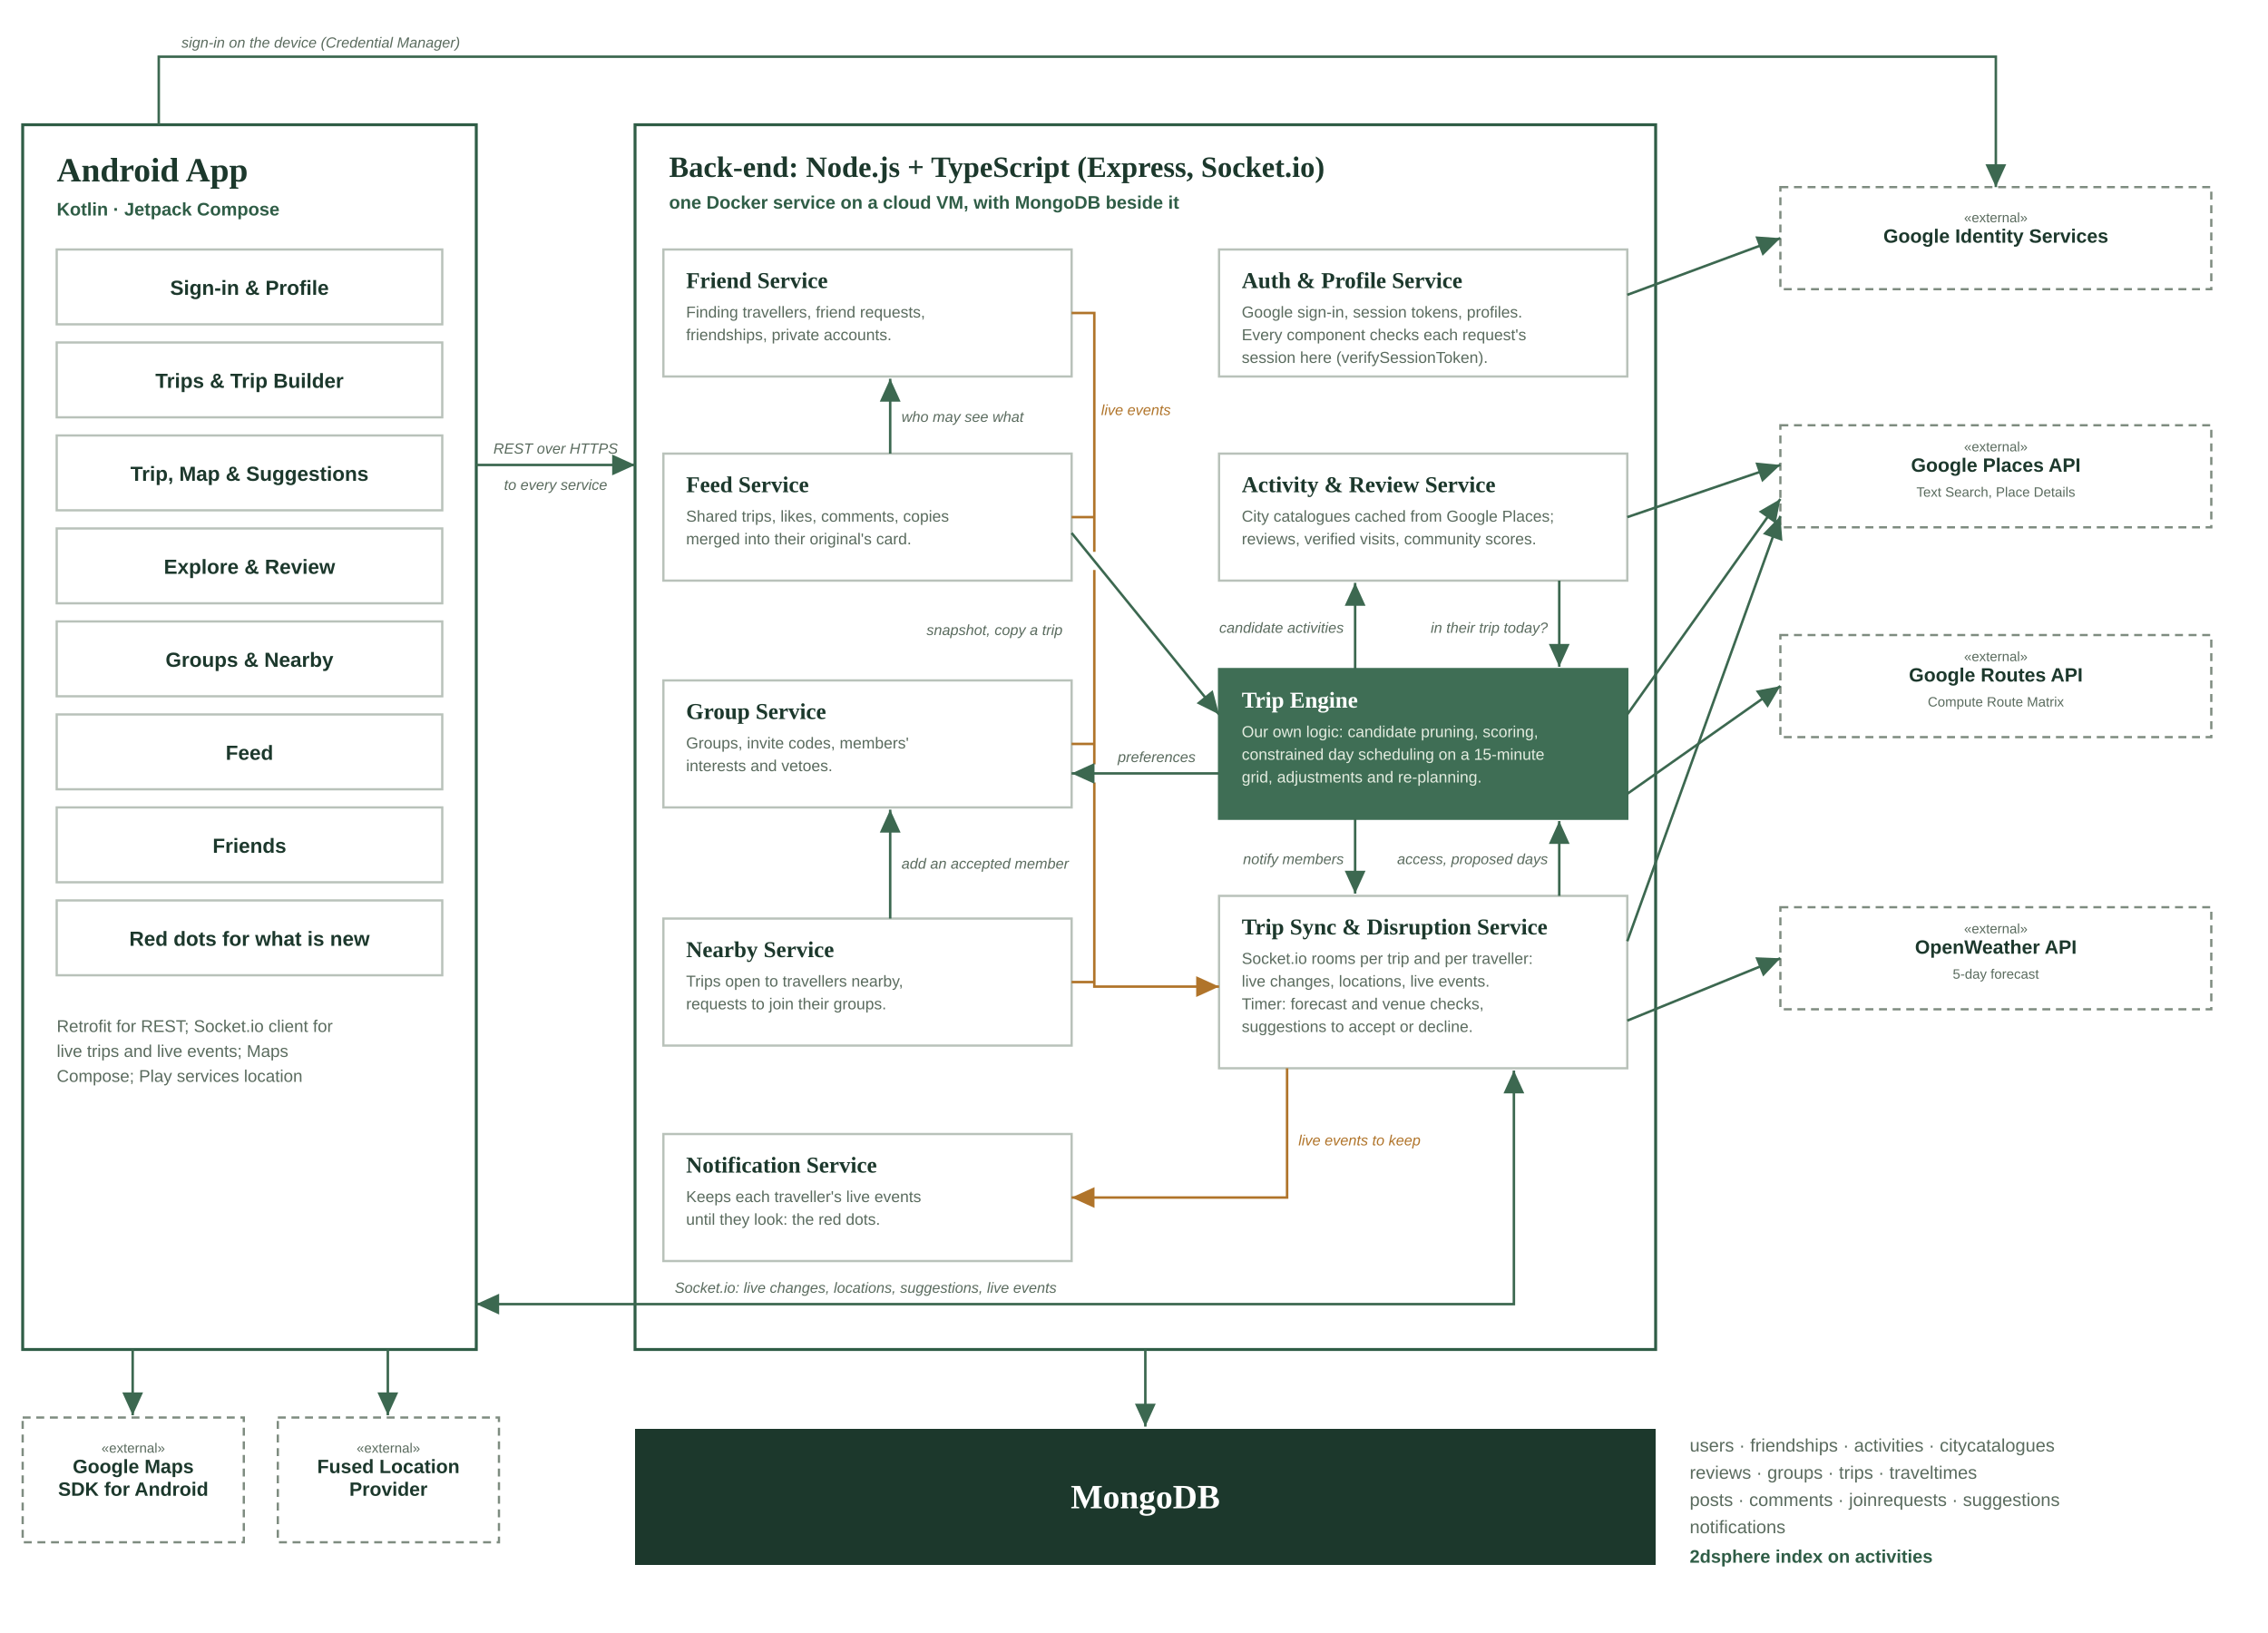
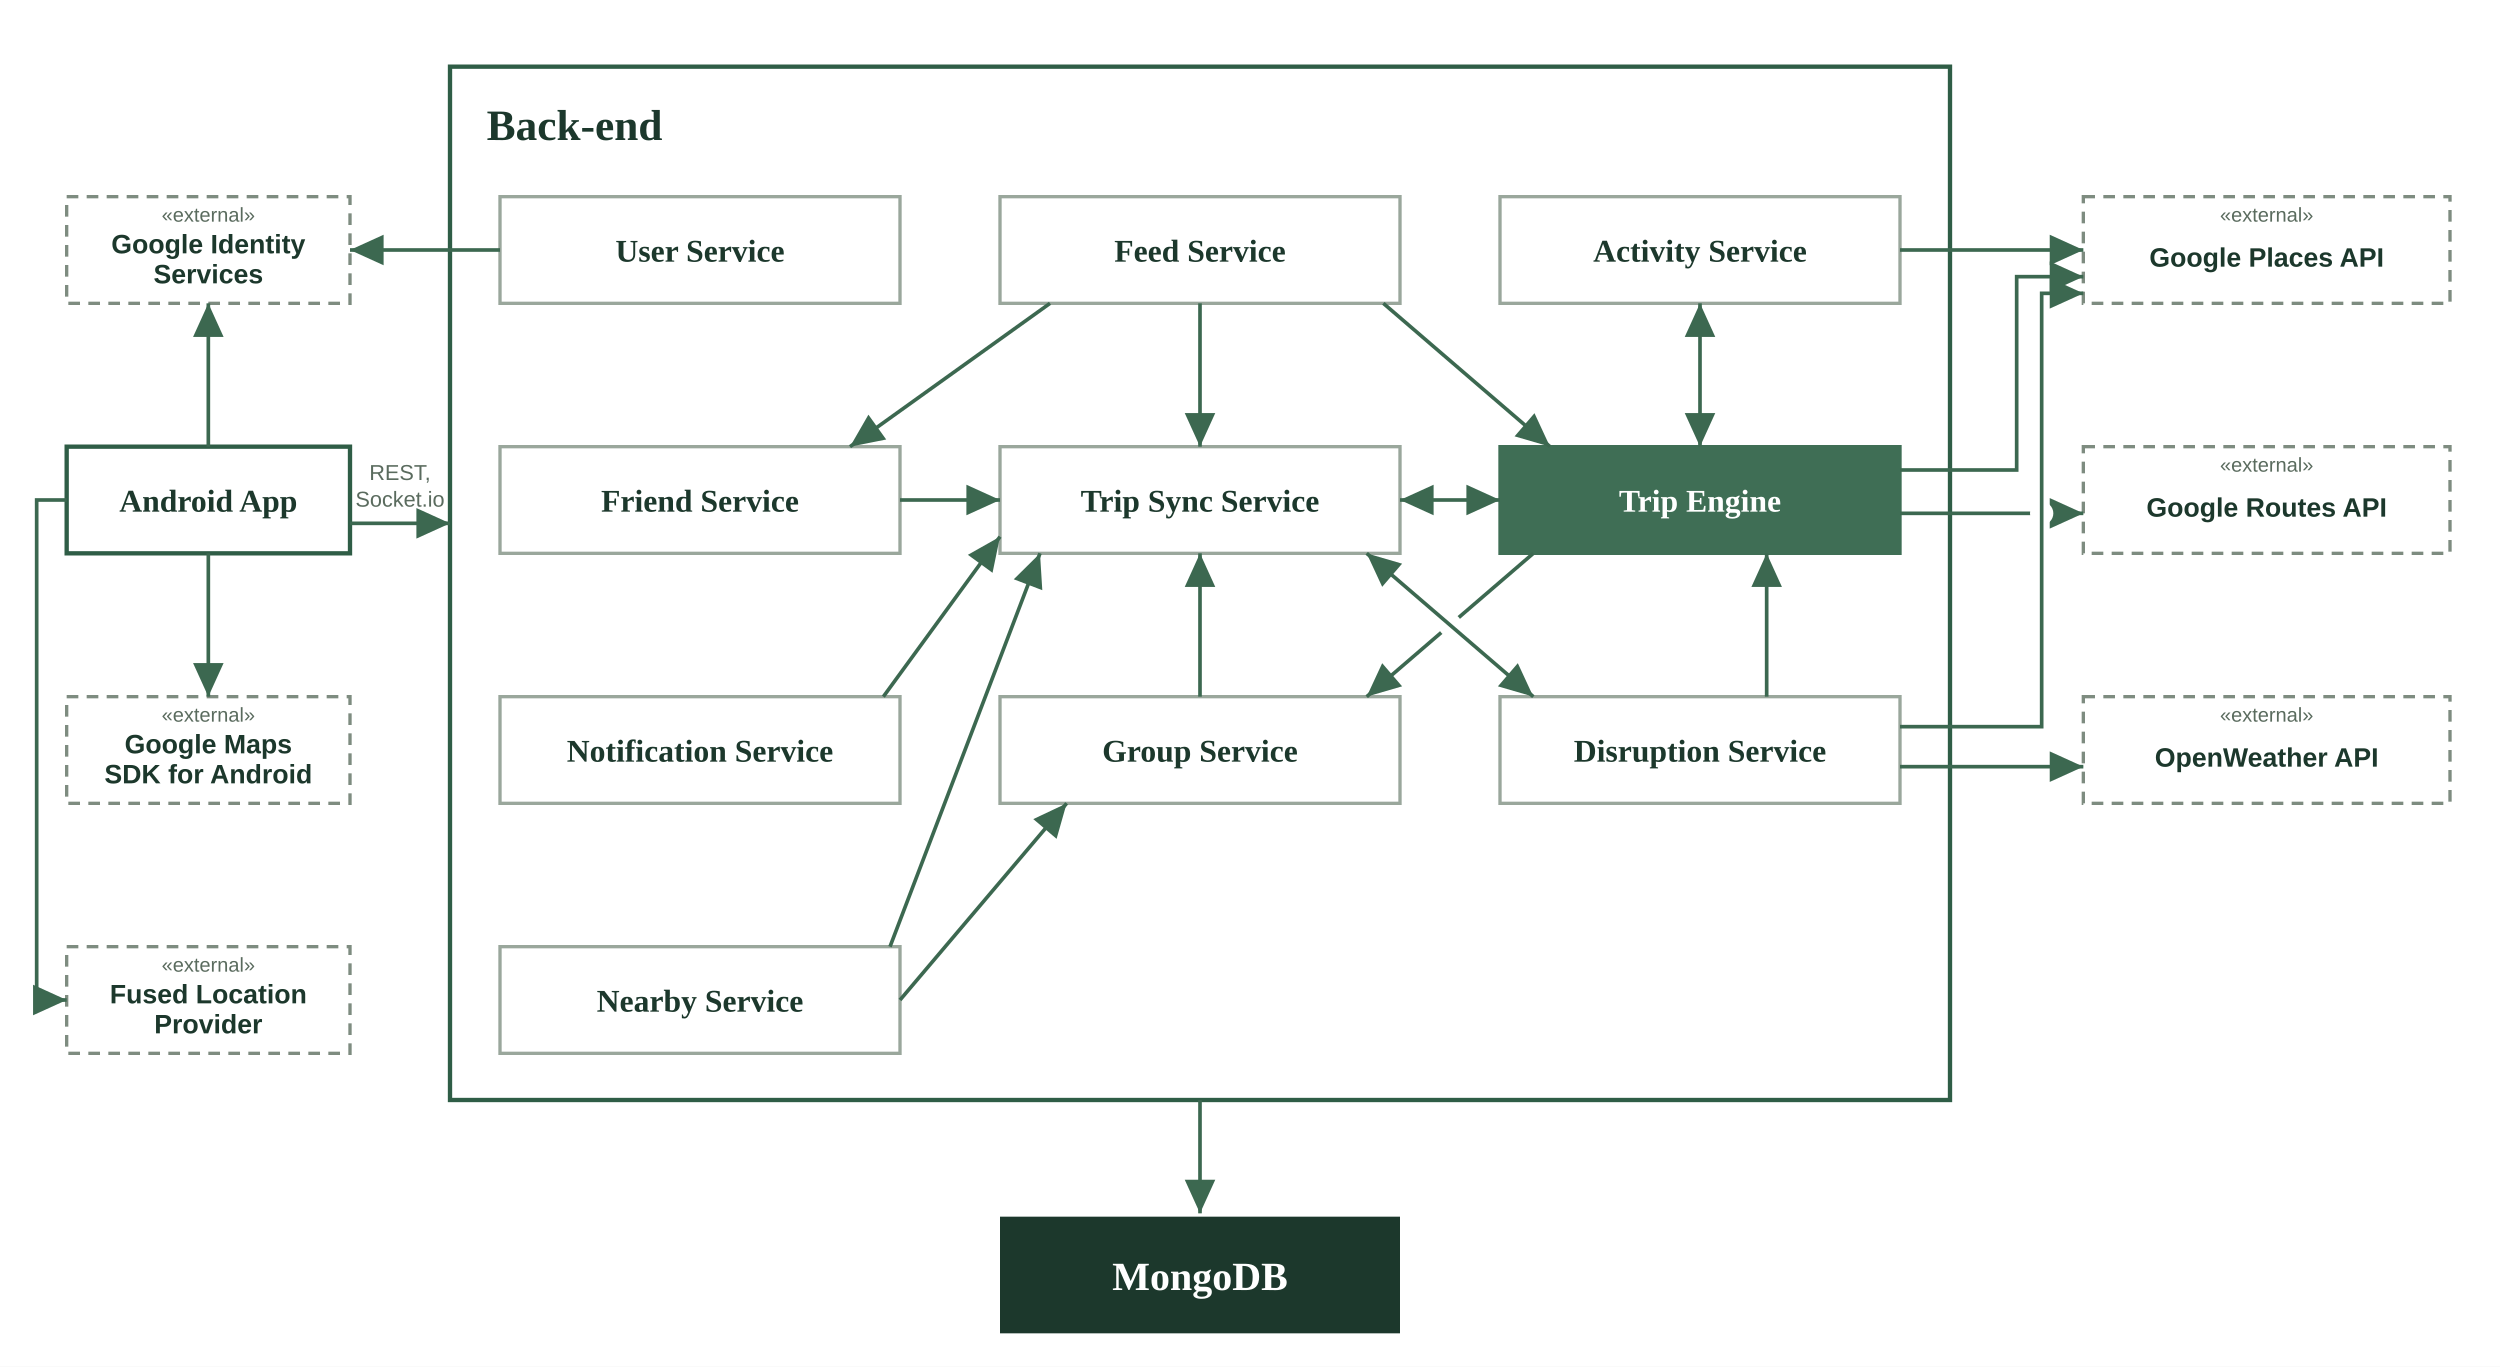
- <svg xmlns="http://www.w3.org/2000/svg" width="2000" height="1440" viewBox="0 0 2000 1440">
+ <svg xmlns="http://www.w3.org/2000/svg" width="1500" height="820" viewBox="0 0 1500 820">
  <defs>
    <marker id="head" viewBox="0 0 12 12" refX="11" refY="6" markerWidth="10" markerHeight="10" orient="auto">
      <path d="M 0 1 L 11 6 L 0 11 Z" fill="#3C6850" />
-     </marker>
-     <marker id="event-head" viewBox="0 0 12 12" refX="11" refY="6" markerWidth="10" markerHeight="10" orient="auto">
-       <path d="M 0 1 L 11 6 L 0 11 Z" fill="#B0742A" />
    </marker>
    <marker id="tail" viewBox="0 0 12 12" refX="1" refY="6" markerWidth="10" markerHeight="10" orient="auto">
      <path d="M 12 1 L 1 6 L 12 11 Z" fill="#3C6850" />
    </marker>
  </defs>
-   <rect width="2000" height="1440" fill="#FFFFFF" />
-   <rect x="20" y="110" width="400" height="1080" fill="#FFFFFF" stroke="#2F5D46" stroke-width="2.6" />
-   <text x="50" y="160" font-family="Georgia, 'Times New Roman', serif" font-size="30" font-weight="bold" font-style="normal" fill="#1C382C" text-anchor="start">Android App</text>
-   <text x="50" y="190" font-family="'Segoe UI', 'Helvetica Neue', Arial, sans-serif" font-size="16" font-weight="600" font-style="normal" fill="#2F5D46" text-anchor="start">Kotlin · Jetpack Compose</text>
-   <rect x="50" y="220" width="340" height="66" fill="#FFFFFF" stroke="#B9C2BA" stroke-width="2" />
-   <text x="220.0" y="260" font-family="'Segoe UI', 'Helvetica Neue', Arial, sans-serif" font-size="18" font-weight="600" font-style="normal" fill="#1C382C" text-anchor="middle">Sign-in &amp; Profile</text>
-   <rect x="50" y="302" width="340" height="66" fill="#FFFFFF" stroke="#B9C2BA" stroke-width="2" />
-   <text x="220.0" y="342" font-family="'Segoe UI', 'Helvetica Neue', Arial, sans-serif" font-size="18" font-weight="600" font-style="normal" fill="#1C382C" text-anchor="middle">Trips &amp; Trip Builder</text>
-   <rect x="50" y="384" width="340" height="66" fill="#FFFFFF" stroke="#B9C2BA" stroke-width="2" />
-   <text x="220.0" y="424" font-family="'Segoe UI', 'Helvetica Neue', Arial, sans-serif" font-size="18" font-weight="600" font-style="normal" fill="#1C382C" text-anchor="middle">Trip, Map &amp; Suggestions</text>
-   <rect x="50" y="466" width="340" height="66" fill="#FFFFFF" stroke="#B9C2BA" stroke-width="2" />
-   <text x="220.0" y="506" font-family="'Segoe UI', 'Helvetica Neue', Arial, sans-serif" font-size="18" font-weight="600" font-style="normal" fill="#1C382C" text-anchor="middle">Explore &amp; Review</text>
-   <rect x="50" y="548" width="340" height="66" fill="#FFFFFF" stroke="#B9C2BA" stroke-width="2" />
-   <text x="220.0" y="588" font-family="'Segoe UI', 'Helvetica Neue', Arial, sans-serif" font-size="18" font-weight="600" font-style="normal" fill="#1C382C" text-anchor="middle">Groups &amp; Nearby</text>
-   <rect x="50" y="630" width="340" height="66" fill="#FFFFFF" stroke="#B9C2BA" stroke-width="2" />
-   <text x="220.0" y="670" font-family="'Segoe UI', 'Helvetica Neue', Arial, sans-serif" font-size="18" font-weight="600" font-style="normal" fill="#1C382C" text-anchor="middle">Feed</text>
-   <rect x="50" y="712" width="340" height="66" fill="#FFFFFF" stroke="#B9C2BA" stroke-width="2" />
-   <text x="220.0" y="752" font-family="'Segoe UI', 'Helvetica Neue', Arial, sans-serif" font-size="18" font-weight="600" font-style="normal" fill="#1C382C" text-anchor="middle">Friends</text>
-   <rect x="50" y="794" width="340" height="66" fill="#FFFFFF" stroke="#B9C2BA" stroke-width="2" />
-   <text x="220.0" y="834" font-family="'Segoe UI', 'Helvetica Neue', Arial, sans-serif" font-size="18" font-weight="600" font-style="normal" fill="#1C382C" text-anchor="middle">Red dots for what is new</text>
-   <text x="50" y="910" font-family="'Segoe UI', 'Helvetica Neue', Arial, sans-serif" font-size="15" font-weight="normal" font-style="normal" fill="#5A6B5E" text-anchor="start">Retrofit for REST; Socket.io client for</text>
-   <text x="50" y="932" font-family="'Segoe UI', 'Helvetica Neue', Arial, sans-serif" font-size="15" font-weight="normal" font-style="normal" fill="#5A6B5E" text-anchor="start">live trips and live events; Maps</text>
-   <text x="50" y="954" font-family="'Segoe UI', 'Helvetica Neue', Arial, sans-serif" font-size="15" font-weight="normal" font-style="normal" fill="#5A6B5E" text-anchor="start">Compose; Play services location</text>
-   <rect x="560" y="110" width="900" height="1080" fill="#FFFFFF" stroke="#2F5D46" stroke-width="2.6" />
-   <text x="590" y="156" font-family="Georgia, 'Times New Roman', serif" font-size="26" font-weight="bold" font-style="normal" fill="#1C382C" text-anchor="start">Back-end: Node.js + TypeScript (Express, Socket.io)</text>
-   <text x="590" y="184" font-family="'Segoe UI', 'Helvetica Neue', Arial, sans-serif" font-size="16" font-weight="600" font-style="normal" fill="#2F5D46" text-anchor="start">one Docker service on a cloud VM, with MongoDB beside it</text>
-   <rect x="1075" y="220" width="360" height="112" fill="#FFFFFF" stroke="#B9C2BA" stroke-width="2" />
-   <text x="1095" y="254" font-family="Georgia, 'Times New Roman', serif" font-size="20" font-weight="bold" font-style="normal" fill="#1C382C" text-anchor="start">Auth &amp; Profile Service</text>
-   <text x="1095" y="280" font-family="'Segoe UI', 'Helvetica Neue', Arial, sans-serif" font-size="14" font-weight="normal" font-style="normal" fill="#5A6B5E" text-anchor="start">Google sign-in, session tokens, profiles.</text>
-   <text x="1095" y="300" font-family="'Segoe UI', 'Helvetica Neue', Arial, sans-serif" font-size="14" font-weight="normal" font-style="normal" fill="#5A6B5E" text-anchor="start">Every component checks each request's</text>
-   <text x="1095" y="320" font-family="'Segoe UI', 'Helvetica Neue', Arial, sans-serif" font-size="14" font-weight="normal" font-style="normal" fill="#5A6B5E" text-anchor="start">session here (verifySessionToken).</text>
-   <rect x="585" y="220" width="360" height="112" fill="#FFFFFF" stroke="#B9C2BA" stroke-width="2" />
-   <text x="605" y="254" font-family="Georgia, 'Times New Roman', serif" font-size="20" font-weight="bold" font-style="normal" fill="#1C382C" text-anchor="start">Friend Service</text>
-   <text x="605" y="280" font-family="'Segoe UI', 'Helvetica Neue', Arial, sans-serif" font-size="14" font-weight="normal" font-style="normal" fill="#5A6B5E" text-anchor="start">Finding travellers, friend requests,</text>
-   <text x="605" y="300" font-family="'Segoe UI', 'Helvetica Neue', Arial, sans-serif" font-size="14" font-weight="normal" font-style="normal" fill="#5A6B5E" text-anchor="start">friendships, private accounts.</text>
-   <rect x="1075" y="400" width="360" height="112" fill="#FFFFFF" stroke="#B9C2BA" stroke-width="2" />
-   <text x="1095" y="434" font-family="Georgia, 'Times New Roman', serif" font-size="20" font-weight="bold" font-style="normal" fill="#1C382C" text-anchor="start">Activity &amp; Review Service</text>
-   <text x="1095" y="460" font-family="'Segoe UI', 'Helvetica Neue', Arial, sans-serif" font-size="14" font-weight="normal" font-style="normal" fill="#5A6B5E" text-anchor="start">City catalogues cached from Google Places;</text>
-   <text x="1095" y="480" font-family="'Segoe UI', 'Helvetica Neue', Arial, sans-serif" font-size="14" font-weight="normal" font-style="normal" fill="#5A6B5E" text-anchor="start">reviews, verified visits, community scores.</text>
-   <rect x="585" y="400" width="360" height="112" fill="#FFFFFF" stroke="#B9C2BA" stroke-width="2" />
-   <text x="605" y="434" font-family="Georgia, 'Times New Roman', serif" font-size="20" font-weight="bold" font-style="normal" fill="#1C382C" text-anchor="start">Feed Service</text>
-   <text x="605" y="460" font-family="'Segoe UI', 'Helvetica Neue', Arial, sans-serif" font-size="14" font-weight="normal" font-style="normal" fill="#5A6B5E" text-anchor="start">Shared trips, likes, comments, copies</text>
-   <text x="605" y="480" font-family="'Segoe UI', 'Helvetica Neue', Arial, sans-serif" font-size="14" font-weight="normal" font-style="normal" fill="#5A6B5E" text-anchor="start">merged into their original's card.</text>
-   <rect x="1075" y="590" width="360" height="132" fill="#3F6E55" stroke="#3F6E55" stroke-width="2" />
-   <text x="1095" y="624" font-family="Georgia, 'Times New Roman', serif" font-size="20" font-weight="bold" font-style="normal" fill="#FFFFFF" text-anchor="start">Trip Engine</text>
-   <text x="1095" y="650" font-family="'Segoe UI', 'Helvetica Neue', Arial, sans-serif" font-size="14" font-weight="normal" font-style="normal" fill="#E4ECE0" text-anchor="start">Our own logic: candidate pruning, scoring,</text>
-   <text x="1095" y="670" font-family="'Segoe UI', 'Helvetica Neue', Arial, sans-serif" font-size="14" font-weight="normal" font-style="normal" fill="#E4ECE0" text-anchor="start">constrained day scheduling on a 15-minute</text>
-   <text x="1095" y="690" font-family="'Segoe UI', 'Helvetica Neue', Arial, sans-serif" font-size="14" font-weight="normal" font-style="normal" fill="#E4ECE0" text-anchor="start">grid, adjustments and re-planning.</text>
-   <rect x="585" y="600" width="360" height="112" fill="#FFFFFF" stroke="#B9C2BA" stroke-width="2" />
-   <text x="605" y="634" font-family="Georgia, 'Times New Roman', serif" font-size="20" font-weight="bold" font-style="normal" fill="#1C382C" text-anchor="start">Group Service</text>
-   <text x="605" y="660" font-family="'Segoe UI', 'Helvetica Neue', Arial, sans-serif" font-size="14" font-weight="normal" font-style="normal" fill="#5A6B5E" text-anchor="start">Groups, invite codes, members'</text>
-   <text x="605" y="680" font-family="'Segoe UI', 'Helvetica Neue', Arial, sans-serif" font-size="14" font-weight="normal" font-style="normal" fill="#5A6B5E" text-anchor="start">interests and vetoes.</text>
-   <rect x="1075" y="790" width="360" height="152" fill="#FFFFFF" stroke="#B9C2BA" stroke-width="2" />
-   <text x="1095" y="824" font-family="Georgia, 'Times New Roman', serif" font-size="20" font-weight="bold" font-style="normal" fill="#1C382C" text-anchor="start">Trip Sync &amp; Disruption Service</text>
-   <text x="1095" y="850" font-family="'Segoe UI', 'Helvetica Neue', Arial, sans-serif" font-size="14" font-weight="normal" font-style="normal" fill="#5A6B5E" text-anchor="start">Socket.io rooms per trip and per traveller:</text>
-   <text x="1095" y="870" font-family="'Segoe UI', 'Helvetica Neue', Arial, sans-serif" font-size="14" font-weight="normal" font-style="normal" fill="#5A6B5E" text-anchor="start">live changes, locations, live events.</text>
-   <text x="1095" y="890" font-family="'Segoe UI', 'Helvetica Neue', Arial, sans-serif" font-size="14" font-weight="normal" font-style="normal" fill="#5A6B5E" text-anchor="start">Timer: forecast and venue checks,</text>
-   <text x="1095" y="910" font-family="'Segoe UI', 'Helvetica Neue', Arial, sans-serif" font-size="14" font-weight="normal" font-style="normal" fill="#5A6B5E" text-anchor="start">suggestions to accept or decline.</text>
-   <rect x="585" y="810" width="360" height="112" fill="#FFFFFF" stroke="#B9C2BA" stroke-width="2" />
-   <text x="605" y="844" font-family="Georgia, 'Times New Roman', serif" font-size="20" font-weight="bold" font-style="normal" fill="#1C382C" text-anchor="start">Nearby Service</text>
-   <text x="605" y="870" font-family="'Segoe UI', 'Helvetica Neue', Arial, sans-serif" font-size="14" font-weight="normal" font-style="normal" fill="#5A6B5E" text-anchor="start">Trips open to travellers nearby,</text>
-   <text x="605" y="890" font-family="'Segoe UI', 'Helvetica Neue', Arial, sans-serif" font-size="14" font-weight="normal" font-style="normal" fill="#5A6B5E" text-anchor="start">requests to join their groups.</text>
-   <rect x="585" y="1000" width="360" height="112" fill="#FFFFFF" stroke="#B9C2BA" stroke-width="2" />
-   <text x="605" y="1034" font-family="Georgia, 'Times New Roman', serif" font-size="20" font-weight="bold" font-style="normal" fill="#1C382C" text-anchor="start">Notification Service</text>
-   <text x="605" y="1060" font-family="'Segoe UI', 'Helvetica Neue', Arial, sans-serif" font-size="14" font-weight="normal" font-style="normal" fill="#5A6B5E" text-anchor="start">Keeps each traveller's live events</text>
-   <text x="605" y="1080" font-family="'Segoe UI', 'Helvetica Neue', Arial, sans-serif" font-size="14" font-weight="normal" font-style="normal" fill="#5A6B5E" text-anchor="start">until they look: the red dots.</text>
-   <path d="M 785 400 L 785 334" fill="none" stroke="#3C6850" stroke-width="2.2" marker-end="url(#head)" />
-   <text x="795" y="372" font-family="'Segoe UI', 'Helvetica Neue', Arial, sans-serif" font-size="13" font-weight="normal" font-style="italic" fill="#5A6B5E" text-anchor="start">who may see what</text>
-   <path d="M 1195 590 L 1195 514" fill="none" stroke="#3C6850" stroke-width="2.2" marker-end="url(#head)" />
-   <text x="1185" y="558" font-family="'Segoe UI', 'Helvetica Neue', Arial, sans-serif" font-size="13" font-weight="normal" font-style="italic" fill="#5A6B5E" text-anchor="end">candidate activities</text>
-   <path d="M 1375 512 L 1375 588" fill="none" stroke="#3C6850" stroke-width="2.2" marker-end="url(#head)" />
-   <text x="1365" y="558" font-family="'Segoe UI', 'Helvetica Neue', Arial, sans-serif" font-size="13" font-weight="normal" font-style="italic" fill="#5A6B5E" text-anchor="end">in their trip today?</text>
-   <path d="M 1195 722 L 1195 788" fill="none" stroke="#3C6850" stroke-width="2.2" marker-end="url(#head)" />
-   <text x="1185" y="762" font-family="'Segoe UI', 'Helvetica Neue', Arial, sans-serif" font-size="13" font-weight="normal" font-style="italic" fill="#5A6B5E" text-anchor="end">notify members</text>
-   <path d="M 1375 790 L 1375 724" fill="none" stroke="#3C6850" stroke-width="2.2" marker-end="url(#head)" />
-   <text x="1365" y="762" font-family="'Segoe UI', 'Helvetica Neue', Arial, sans-serif" font-size="13" font-weight="normal" font-style="italic" fill="#5A6B5E" text-anchor="end">access, proposed days</text>
-   <path d="M 785 810 L 785 714" fill="none" stroke="#3C6850" stroke-width="2.2" marker-end="url(#head)" />
-   <text x="795" y="766" font-family="'Segoe UI', 'Helvetica Neue', Arial, sans-serif" font-size="13" font-weight="normal" font-style="italic" fill="#5A6B5E" text-anchor="start">add an accepted member</text>
-   <path d="M 945 276 L 965 276 L 965 870 L 1075 870" fill="none" stroke="#B0742A" stroke-width="2.2" marker-end="url(#event-head)" />
-   <path d="M 945 456 L 965 456" fill="none" stroke="#B0742A" stroke-width="2.2" />
-   <path d="M 945 656 L 965 656" fill="none" stroke="#B0742A" stroke-width="2.2" />
-   <path d="M 945 866 L 965 866" fill="none" stroke="#B0742A" stroke-width="2.2" />
-   <text x="971" y="366" font-family="'Segoe UI', 'Helvetica Neue', Arial, sans-serif" font-size="13" font-weight="normal" font-style="italic" fill="#B0742A" text-anchor="start">live events</text>
-   <line x1="965" y1="486.615" x2="965" y2="502.615" stroke="#FFFFFF" stroke-width="8" />
-   <path d="M 945 470 L 1075 630" fill="none" stroke="#3C6850" stroke-width="2.2" marker-end="url(#head)" />
-   <text x="937" y="560" font-family="'Segoe UI', 'Helvetica Neue', Arial, sans-serif" font-size="13" font-weight="normal" font-style="italic" fill="#5A6B5E" text-anchor="end">snapshot, copy a trip</text>
-   <line x1="965" y1="674" x2="965" y2="690" stroke="#FFFFFF" stroke-width="8" />
-   <path d="M 1075 682 L 945 682" fill="none" stroke="#3C6850" stroke-width="2.2" marker-end="url(#head)" />
-   <text x="1020.0" y="672" font-family="'Segoe UI', 'Helvetica Neue', Arial, sans-serif" font-size="13" font-weight="normal" font-style="italic" fill="#5A6B5E" text-anchor="middle">preferences</text>
-   <path d="M 1135 942 L 1135 1056 L 945 1056" fill="none" stroke="#B0742A" stroke-width="2.2" marker-end="url(#event-head)" />
-   <text x="1145" y="1010" font-family="'Segoe UI', 'Helvetica Neue', Arial, sans-serif" font-size="13" font-weight="normal" font-style="italic" fill="#B0742A" text-anchor="start">live events to keep</text>
-   <path d="M 420 410 L 560 410" fill="none" stroke="#3C6850" stroke-width="2.2" marker-end="url(#head)" />
-   <text x="490.0" y="400" font-family="'Segoe UI', 'Helvetica Neue', Arial, sans-serif" font-size="13" font-weight="normal" font-style="italic" fill="#5A6B5E" text-anchor="middle">REST over HTTPS</text>
-   <text x="490.0" y="432" font-family="'Segoe UI', 'Helvetica Neue', Arial, sans-serif" font-size="13" font-weight="normal" font-style="italic" fill="#5A6B5E" text-anchor="middle">to every service</text>
-   <path d="M 420 1150 L 1335 1150 L 1335 944" fill="none" stroke="#3C6850" stroke-width="2.2" marker-start="url(#tail)" marker-end="url(#head)" />
-   <text x="595" y="1140" font-family="'Segoe UI', 'Helvetica Neue', Arial, sans-serif" font-size="13" font-weight="normal" font-style="italic" fill="#5A6B5E" text-anchor="start">Socket.io: live changes, locations, suggestions, live events</text>
-   <rect x="1570" y="165" width="380" height="90" fill="#FFFFFF" stroke="#7E8C80" stroke-width="2" stroke-dasharray="7 5" />
-   <text x="1760.0" y="196.0" font-family="'Segoe UI', 'Helvetica Neue', Arial, sans-serif" font-size="12" font-weight="normal" font-style="normal" fill="#5A6B5E" text-anchor="middle">«external»</text>
-   <text x="1760.0" y="214.0" font-family="'Segoe UI', 'Helvetica Neue', Arial, sans-serif" font-size="17" font-weight="bold" font-style="normal" fill="#1C382C" text-anchor="middle">Google Identity Services</text>
-   <rect x="1570" y="375" width="380" height="90" fill="#FFFFFF" stroke="#7E8C80" stroke-width="2" stroke-dasharray="7 5" />
-   <text x="1760.0" y="398.0" font-family="'Segoe UI', 'Helvetica Neue', Arial, sans-serif" font-size="12" font-weight="normal" font-style="normal" fill="#5A6B5E" text-anchor="middle">«external»</text>
-   <text x="1760.0" y="416.0" font-family="'Segoe UI', 'Helvetica Neue', Arial, sans-serif" font-size="17" font-weight="bold" font-style="normal" fill="#1C382C" text-anchor="middle">Google Places API</text>
-   <text x="1760.0" y="438.0" font-family="'Segoe UI', 'Helvetica Neue', Arial, sans-serif" font-size="12" font-weight="normal" font-style="normal" fill="#5A6B5E" text-anchor="middle">Text Search, Place Details</text>
-   <rect x="1570" y="560" width="380" height="90" fill="#FFFFFF" stroke="#7E8C80" stroke-width="2" stroke-dasharray="7 5" />
-   <text x="1760.0" y="583.0" font-family="'Segoe UI', 'Helvetica Neue', Arial, sans-serif" font-size="12" font-weight="normal" font-style="normal" fill="#5A6B5E" text-anchor="middle">«external»</text>
-   <text x="1760.0" y="601.0" font-family="'Segoe UI', 'Helvetica Neue', Arial, sans-serif" font-size="17" font-weight="bold" font-style="normal" fill="#1C382C" text-anchor="middle">Google Routes API</text>
-   <text x="1760.0" y="623.0" font-family="'Segoe UI', 'Helvetica Neue', Arial, sans-serif" font-size="12" font-weight="normal" font-style="normal" fill="#5A6B5E" text-anchor="middle">Compute Route Matrix</text>
-   <rect x="1570" y="800" width="380" height="90" fill="#FFFFFF" stroke="#7E8C80" stroke-width="2" stroke-dasharray="7 5" />
-   <text x="1760.0" y="823.0" font-family="'Segoe UI', 'Helvetica Neue', Arial, sans-serif" font-size="12" font-weight="normal" font-style="normal" fill="#5A6B5E" text-anchor="middle">«external»</text>
-   <text x="1760.0" y="841.0" font-family="'Segoe UI', 'Helvetica Neue', Arial, sans-serif" font-size="17" font-weight="bold" font-style="normal" fill="#1C382C" text-anchor="middle">OpenWeather API</text>
-   <text x="1760.0" y="863.0" font-family="'Segoe UI', 'Helvetica Neue', Arial, sans-serif" font-size="12" font-weight="normal" font-style="normal" fill="#5A6B5E" text-anchor="middle">5-day forecast</text>
-   <path d="M 1435 260 L 1570 210" fill="none" stroke="#3C6850" stroke-width="2.2" marker-end="url(#head)" />
-   <path d="M 1435 456 L 1570 410" fill="none" stroke="#3C6850" stroke-width="2.2" marker-end="url(#head)" />
-   <path d="M 1435 630 L 1570 440" fill="none" stroke="#3C6850" stroke-width="2.2" marker-end="url(#head)" />
-   <path d="M 1435 700 L 1570 605" fill="none" stroke="#3C6850" stroke-width="2.2" marker-end="url(#head)" />
-   <path d="M 1435 830 L 1570 455" fill="none" stroke="#3C6850" stroke-width="2.2" marker-end="url(#head)" />
-   <path d="M 1435 900 L 1570 845" fill="none" stroke="#3C6850" stroke-width="2.2" marker-end="url(#head)" />
-   <path d="M 140 110 L 140 50 L 1760.0 50 L 1760.0 165" fill="none" stroke="#3C6850" stroke-width="2.2" marker-end="url(#head)" />
-   <text x="160" y="42" font-family="'Segoe UI', 'Helvetica Neue', Arial, sans-serif" font-size="13" font-weight="normal" font-style="italic" fill="#5A6B5E" text-anchor="start">sign-in on the device (Credential Manager)</text>
-   <rect x="20" y="1250" width="195" height="110" fill="#FFFFFF" stroke="#7E8C80" stroke-width="2" stroke-dasharray="7 5" />
-   <text x="117.5" y="1281.0" font-family="'Segoe UI', 'Helvetica Neue', Arial, sans-serif" font-size="12" font-weight="normal" font-style="normal" fill="#5A6B5E" text-anchor="middle">«external»</text>
-   <text x="117.5" y="1299.0" font-family="'Segoe UI', 'Helvetica Neue', Arial, sans-serif" font-size="17" font-weight="bold" font-style="normal" fill="#1C382C" text-anchor="middle">Google Maps</text>
-   <text x="117.5" y="1319.0" font-family="'Segoe UI', 'Helvetica Neue', Arial, sans-serif" font-size="17" font-weight="bold" font-style="normal" fill="#1C382C" text-anchor="middle">SDK for Android</text>
-   <rect x="245" y="1250" width="195" height="110" fill="#FFFFFF" stroke="#7E8C80" stroke-width="2" stroke-dasharray="7 5" />
-   <text x="342.5" y="1281.0" font-family="'Segoe UI', 'Helvetica Neue', Arial, sans-serif" font-size="12" font-weight="normal" font-style="normal" fill="#5A6B5E" text-anchor="middle">«external»</text>
-   <text x="342.5" y="1299.0" font-family="'Segoe UI', 'Helvetica Neue', Arial, sans-serif" font-size="17" font-weight="bold" font-style="normal" fill="#1C382C" text-anchor="middle">Fused Location</text>
-   <text x="342.5" y="1319.0" font-family="'Segoe UI', 'Helvetica Neue', Arial, sans-serif" font-size="17" font-weight="bold" font-style="normal" fill="#1C382C" text-anchor="middle">Provider</text>
-   <path d="M 117 1190 L 117 1248" fill="none" stroke="#3C6850" stroke-width="2.2" marker-end="url(#head)" />
-   <path d="M 342 1190 L 342 1248" fill="none" stroke="#3C6850" stroke-width="2.2" marker-end="url(#head)" />
-   <rect x="560" y="1260" width="900" height="120" fill="#1C382C" />
-   <text x="1010.0" y="1330" font-family="Georgia, 'Times New Roman', serif" font-size="30" font-weight="bold" font-style="normal" fill="#FFFFFF" text-anchor="middle">MongoDB</text>
-   <path d="M 1010.0 1190 L 1010.0 1258" fill="none" stroke="#3C6850" stroke-width="2.2" marker-end="url(#head)" />
-   <text x="1490" y="1280" font-family="'Segoe UI', 'Helvetica Neue', Arial, sans-serif" font-size="16" font-weight="normal" font-style="normal" fill="#5A6B5E" text-anchor="start">users · friendships · activities · citycatalogues</text>
-   <text x="1490" y="1304" font-family="'Segoe UI', 'Helvetica Neue', Arial, sans-serif" font-size="16" font-weight="normal" font-style="normal" fill="#5A6B5E" text-anchor="start">reviews · groups · trips · traveltimes</text>
-   <text x="1490" y="1328" font-family="'Segoe UI', 'Helvetica Neue', Arial, sans-serif" font-size="16" font-weight="normal" font-style="normal" fill="#5A6B5E" text-anchor="start">posts · comments · joinrequests · suggestions</text>
-   <text x="1490" y="1352" font-family="'Segoe UI', 'Helvetica Neue', Arial, sans-serif" font-size="16" font-weight="normal" font-style="normal" fill="#5A6B5E" text-anchor="start">notifications</text>
-   <text x="1490" y="1378" font-family="'Segoe UI', 'Helvetica Neue', Arial, sans-serif" font-size="16" font-weight="600" font-style="normal" fill="#2F5D46" text-anchor="start">2dsphere index on activities</text>
+   <rect width="1500" height="820" fill="#FFFFFF" />
+   <rect x="270" y="40" width="900" height="620" fill="#FFFFFF" stroke="#2F5D46" stroke-width="2.6" />
+   <text x="292" y="84" font-family="Georgia, 'Times New Roman', serif" font-size="26" font-weight="bold" fill="#1C382C" text-anchor="start">Back-end</text>
+   <rect x="300" y="118" width="240" height="64" fill="#FFFFFF" stroke="#9AA79C" stroke-width="2" />
+   <text x="420.0" y="157.0" font-family="Georgia, 'Times New Roman', serif" font-size="19" font-weight="bold" fill="#1C382C" text-anchor="middle">User Service</text>
+   <rect x="600" y="118" width="240" height="64" fill="#FFFFFF" stroke="#9AA79C" stroke-width="2" />
+   <text x="720.0" y="157.0" font-family="Georgia, 'Times New Roman', serif" font-size="19" font-weight="bold" fill="#1C382C" text-anchor="middle">Feed Service</text>
+   <rect x="900" y="118" width="240" height="64" fill="#FFFFFF" stroke="#9AA79C" stroke-width="2" />
+   <text x="1020.0" y="157.0" font-family="Georgia, 'Times New Roman', serif" font-size="19" font-weight="bold" fill="#1C382C" text-anchor="middle">Activity Service</text>
+   <rect x="300" y="268" width="240" height="64" fill="#FFFFFF" stroke="#9AA79C" stroke-width="2" />
+   <text x="420.0" y="307.0" font-family="Georgia, 'Times New Roman', serif" font-size="19" font-weight="bold" fill="#1C382C" text-anchor="middle">Friend Service</text>
+   <rect x="600" y="268" width="240" height="64" fill="#FFFFFF" stroke="#9AA79C" stroke-width="2" />
+   <text x="720.0" y="307.0" font-family="Georgia, 'Times New Roman', serif" font-size="19" font-weight="bold" fill="#1C382C" text-anchor="middle">Trip Sync Service</text>
+   <rect x="900" y="268" width="240" height="64" fill="#3F6E55" stroke="#3F6E55" stroke-width="2" />
+   <text x="1020.0" y="307.0" font-family="Georgia, 'Times New Roman', serif" font-size="19" font-weight="bold" fill="#FFFFFF" text-anchor="middle">Trip Engine</text>
+   <rect x="300" y="418" width="240" height="64" fill="#FFFFFF" stroke="#9AA79C" stroke-width="2" />
+   <text x="420.0" y="457.0" font-family="Georgia, 'Times New Roman', serif" font-size="19" font-weight="bold" fill="#1C382C" text-anchor="middle">Notification Service</text>
+   <rect x="600" y="418" width="240" height="64" fill="#FFFFFF" stroke="#9AA79C" stroke-width="2" />
+   <text x="720.0" y="457.0" font-family="Georgia, 'Times New Roman', serif" font-size="19" font-weight="bold" fill="#1C382C" text-anchor="middle">Group Service</text>
+   <rect x="900" y="418" width="240" height="64" fill="#FFFFFF" stroke="#9AA79C" stroke-width="2" />
+   <text x="1020.0" y="457.0" font-family="Georgia, 'Times New Roman', serif" font-size="19" font-weight="bold" fill="#1C382C" text-anchor="middle">Disruption Service</text>
+   <rect x="300" y="568" width="240" height="64" fill="#FFFFFF" stroke="#9AA79C" stroke-width="2" />
+   <text x="420.0" y="607.0" font-family="Georgia, 'Times New Roman', serif" font-size="19" font-weight="bold" fill="#1C382C" text-anchor="middle">Nearby Service</text>
+   <path d="M 630.0 182.0 L 510.0 268.0" fill="none" stroke="#3C6850" stroke-width="2.2" marker-end="url(#head)" />
+   <path d="M 720.0 182.0 L 720.0 268.0" fill="none" stroke="#3C6850" stroke-width="2.2" marker-end="url(#head)" />
+   <path d="M 830.0 182.0 L 930.0 268.0" fill="none" stroke="#3C6850" stroke-width="2.2" marker-end="url(#head)" />
+   <path d="M 540.0 300.0 L 600.0 300.0" fill="none" stroke="#3C6850" stroke-width="2.2" marker-end="url(#head)" />
+   <path d="M 1020.0 268.0 L 1020.0 182.0" fill="none" stroke="#3C6850" stroke-width="2.2" marker-end="url(#head)" marker-start="url(#tail)" />
+   <path d="M 900.0 300.0 L 840.0 300.0" fill="none" stroke="#3C6850" stroke-width="2.2" marker-end="url(#head)" marker-start="url(#tail)" />
+   <path d="M 530.0 418.0 L 600.0 322.0" fill="none" stroke="#3C6850" stroke-width="2.2" marker-end="url(#head)" />
+   <path d="M 720.0 418.0 L 720.0 332.0" fill="none" stroke="#3C6850" stroke-width="2.2" marker-end="url(#head)" />
+   <path d="M 920.0 332.0 L 820.0 418.0" fill="none" stroke="#3C6850" stroke-width="2.2" marker-end="url(#head)" />
+   <circle cx="870.0" cy="375.0" r="7" fill="#FFFFFF" />
+   <path d="M 920.0 418.0 L 820.0 332.0" fill="none" stroke="#3C6850" stroke-width="2.2" marker-end="url(#head)" marker-start="url(#tail)" />
+   <path d="M 1060.0 418.0 L 1060.0 332.0" fill="none" stroke="#3C6850" stroke-width="2.2" marker-end="url(#head)" />
+   <path d="M 540.0 600.0 L 640.0 482.0" fill="none" stroke="#3C6850" stroke-width="2.2" marker-end="url(#head)" />
+   <path d="M 534.0 568.0 L 624.0 332.0" fill="none" stroke="#3C6850" stroke-width="2.2" marker-end="url(#head)" />
+   <rect x="40" y="268" width="170" height="64" fill="#FFFFFF" stroke="#2F5D46" stroke-width="2.6" />
+   <text x="125.0" y="307.0" font-family="Georgia, 'Times New Roman', serif" font-size="19" font-weight="bold" fill="#1C382C" text-anchor="middle">Android App</text>
+   <path d="M 210.0 314.0 L 270.0 314.0" fill="none" stroke="#3C6850" stroke-width="2.2" marker-end="url(#head)" />
+   <text x="240.0" y="288.0" font-family="'Segoe UI', 'Helvetica Neue', Arial, sans-serif" font-size="13" font-weight="normal" fill="#5A6B5E" text-anchor="middle">REST,</text>
+   <text x="240.0" y="304.0" font-family="'Segoe UI', 'Helvetica Neue', Arial, sans-serif" font-size="13" font-weight="normal" fill="#5A6B5E" text-anchor="middle">Socket.io</text>
+   <rect x="40" y="118" width="170" height="64" fill="#FFFFFF" stroke="#7E8C80" stroke-width="2" stroke-dasharray="7 5" />
+   <text x="125.0" y="133" font-family="'Segoe UI', 'Helvetica Neue', Arial, sans-serif" font-size="12" font-weight="normal" fill="#5A6B5E" text-anchor="middle">«external»</text>
+   <text x="125.0" y="152" font-family="'Segoe UI', 'Helvetica Neue', Arial, sans-serif" font-size="16" font-weight="bold" fill="#1C382C" text-anchor="middle">Google Identity</text>
+   <text x="125.0" y="170" font-family="'Segoe UI', 'Helvetica Neue', Arial, sans-serif" font-size="16" font-weight="bold" fill="#1C382C" text-anchor="middle">Services</text>
+   <path d="M 125.0 268.0 L 125.0 182.0" fill="none" stroke="#3C6850" stroke-width="2.2" marker-end="url(#head)" />
+   <path d="M 300.0 150.0 L 210.0 150.0" fill="none" stroke="#3C6850" stroke-width="2.2" marker-end="url(#head)" />
+   <rect x="40" y="418" width="170" height="64" fill="#FFFFFF" stroke="#7E8C80" stroke-width="2" stroke-dasharray="7 5" />
+   <text x="125.0" y="433" font-family="'Segoe UI', 'Helvetica Neue', Arial, sans-serif" font-size="12" font-weight="normal" fill="#5A6B5E" text-anchor="middle">«external»</text>
+   <text x="125.0" y="452" font-family="'Segoe UI', 'Helvetica Neue', Arial, sans-serif" font-size="16" font-weight="bold" fill="#1C382C" text-anchor="middle">Google Maps</text>
+   <text x="125.0" y="470" font-family="'Segoe UI', 'Helvetica Neue', Arial, sans-serif" font-size="16" font-weight="bold" fill="#1C382C" text-anchor="middle">SDK for Android</text>
+   <path d="M 125.0 332.0 L 125.0 418.0" fill="none" stroke="#3C6850" stroke-width="2.2" marker-end="url(#head)" />
+   <rect x="40" y="568" width="170" height="64" fill="#FFFFFF" stroke="#7E8C80" stroke-width="2" stroke-dasharray="7 5" />
+   <text x="125.0" y="583" font-family="'Segoe UI', 'Helvetica Neue', Arial, sans-serif" font-size="12" font-weight="normal" fill="#5A6B5E" text-anchor="middle">«external»</text>
+   <text x="125.0" y="602" font-family="'Segoe UI', 'Helvetica Neue', Arial, sans-serif" font-size="16" font-weight="bold" fill="#1C382C" text-anchor="middle">Fused Location</text>
+   <text x="125.0" y="620" font-family="'Segoe UI', 'Helvetica Neue', Arial, sans-serif" font-size="16" font-weight="bold" fill="#1C382C" text-anchor="middle">Provider</text>
+   <path d="M 40.0 300.0 L 22.0 300.0 L 22.0 600.0 L 40.0 600.0" fill="none" stroke="#3C6850" stroke-width="2.2" marker-end="url(#head)" />
+   <rect x="1250" y="118" width="220" height="64" fill="#FFFFFF" stroke="#7E8C80" stroke-width="2" stroke-dasharray="7 5" />
+   <text x="1360.0" y="133" font-family="'Segoe UI', 'Helvetica Neue', Arial, sans-serif" font-size="12" font-weight="normal" fill="#5A6B5E" text-anchor="middle">«external»</text>
+   <text x="1360.0" y="160" font-family="'Segoe UI', 'Helvetica Neue', Arial, sans-serif" font-size="16" font-weight="bold" fill="#1C382C" text-anchor="middle">Google Places API</text>
+   <rect x="1250" y="268" width="220" height="64" fill="#FFFFFF" stroke="#7E8C80" stroke-width="2" stroke-dasharray="7 5" />
+   <text x="1360.0" y="283" font-family="'Segoe UI', 'Helvetica Neue', Arial, sans-serif" font-size="12" font-weight="normal" fill="#5A6B5E" text-anchor="middle">«external»</text>
+   <text x="1360.0" y="310" font-family="'Segoe UI', 'Helvetica Neue', Arial, sans-serif" font-size="16" font-weight="bold" fill="#1C382C" text-anchor="middle">Google Routes API</text>
+   <rect x="1250" y="418" width="220" height="64" fill="#FFFFFF" stroke="#7E8C80" stroke-width="2" stroke-dasharray="7 5" />
+   <text x="1360.0" y="433" font-family="'Segoe UI', 'Helvetica Neue', Arial, sans-serif" font-size="12" font-weight="normal" fill="#5A6B5E" text-anchor="middle">«external»</text>
+   <text x="1360.0" y="460" font-family="'Segoe UI', 'Helvetica Neue', Arial, sans-serif" font-size="16" font-weight="bold" fill="#1C382C" text-anchor="middle">OpenWeather API</text>
+   <path d="M 1140.0 150.0 L 1250.0 150.0" fill="none" stroke="#3C6850" stroke-width="2.2" marker-end="url(#head)" />
+   <path d="M 1140.0 282.0 L 1210.0 282.0 L 1210.0 166.0 L 1250.0 166.0" fill="none" stroke="#3C6850" stroke-width="2.2" marker-end="url(#head)" />
+   <path d="M 1140.0 308.0 L 1250.0 308.0" fill="none" stroke="#3C6850" stroke-width="2.2" marker-end="url(#head)" />
+   <path d="M 1140.0 460.0 L 1250.0 460.0" fill="none" stroke="#3C6850" stroke-width="2.2" marker-end="url(#head)" />
+   <circle cx="1225.0" cy="308.0" r="7" fill="#FFFFFF" />
+   <path d="M 1140.0 436.0 L 1225.0 436.0 L 1225.0 176.0 L 1250.0 176.0" fill="none" stroke="#3C6850" stroke-width="2.2" marker-end="url(#head)" />
+   <rect x="600" y="730" width="240" height="70" fill="#1C382C" />
+   <text x="720" y="774" font-family="Georgia, 'Times New Roman', serif" font-size="24" font-weight="bold" fill="#FFFFFF" text-anchor="middle">MongoDB</text>
+   <path d="M 720.0 660.0 L 720.0 728.0" fill="none" stroke="#3C6850" stroke-width="2.2" marker-end="url(#head)" />
</svg>
